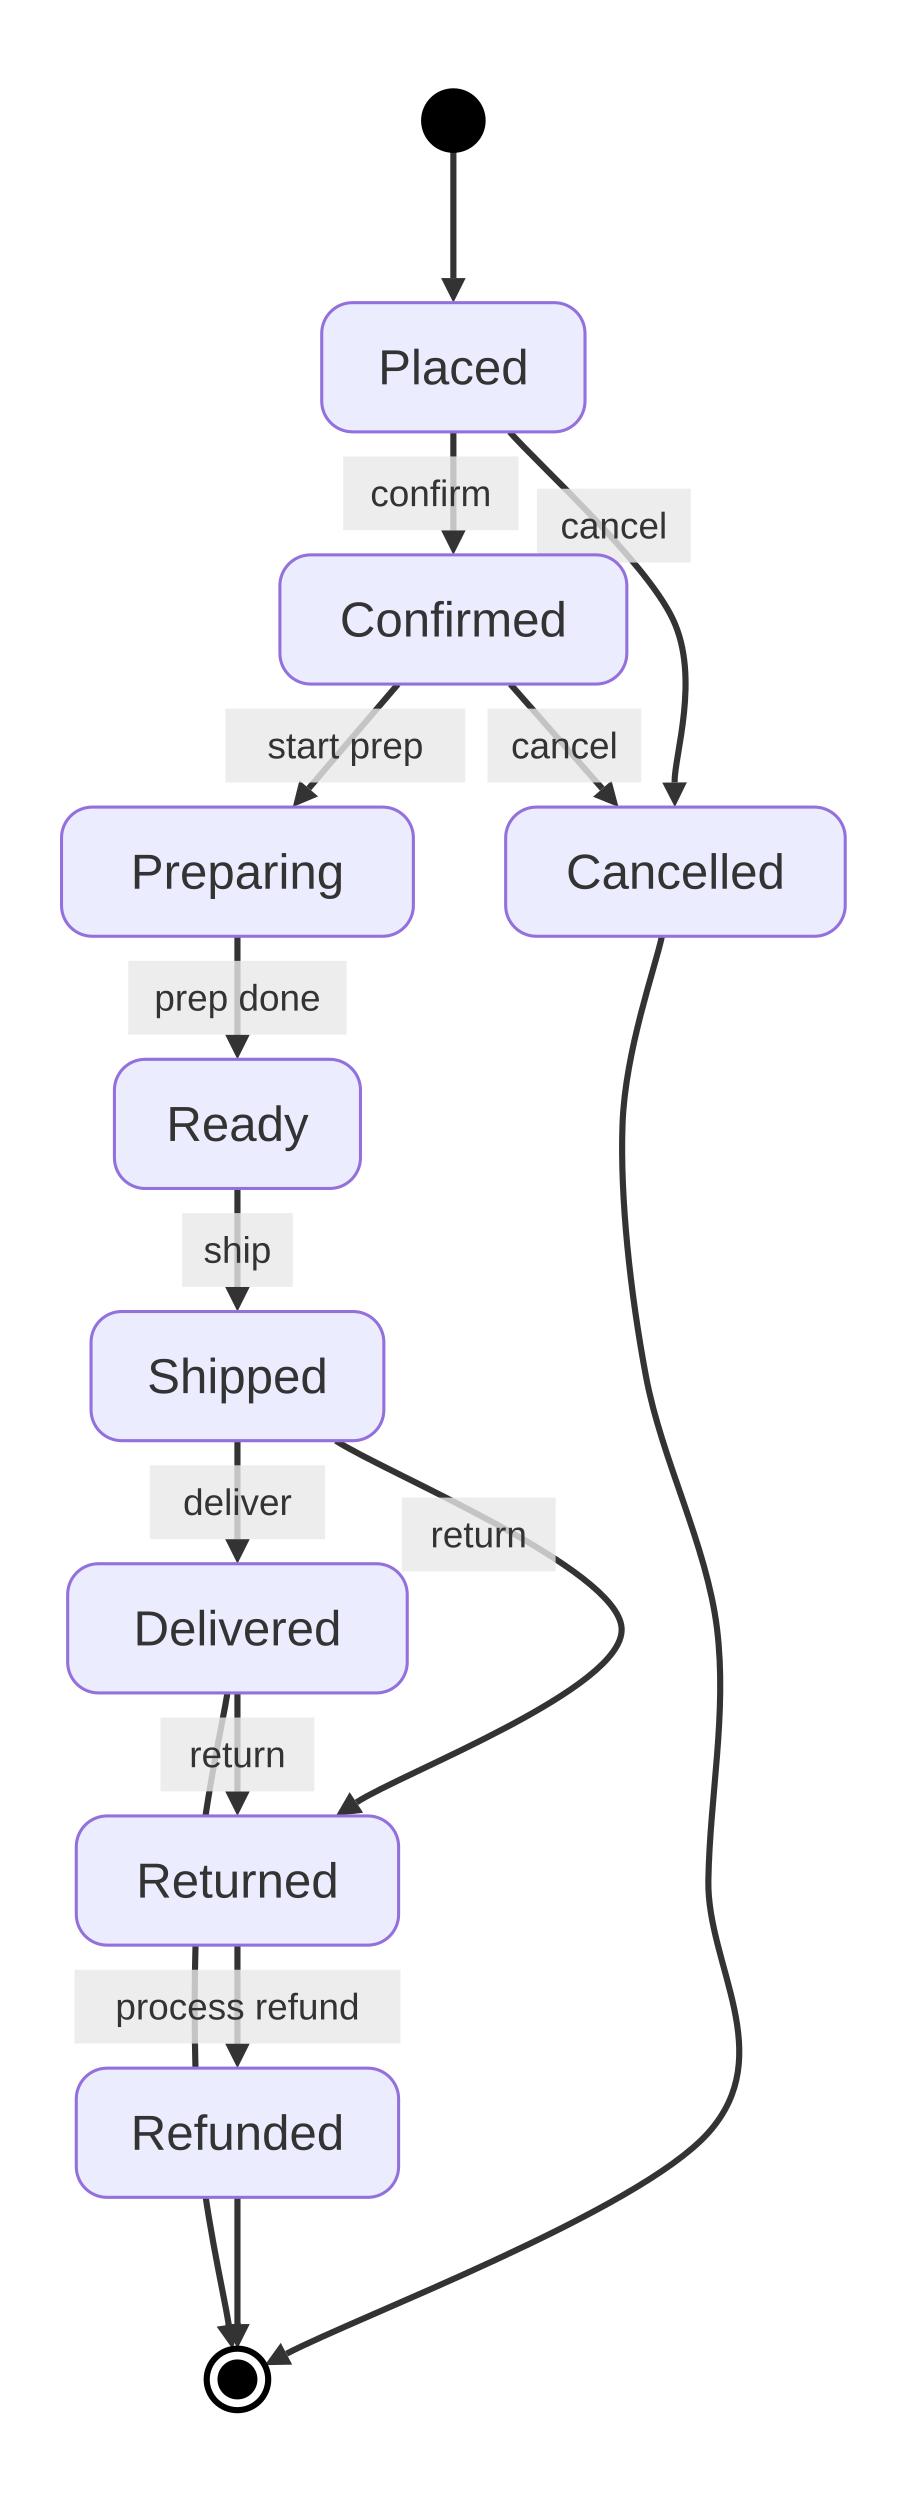
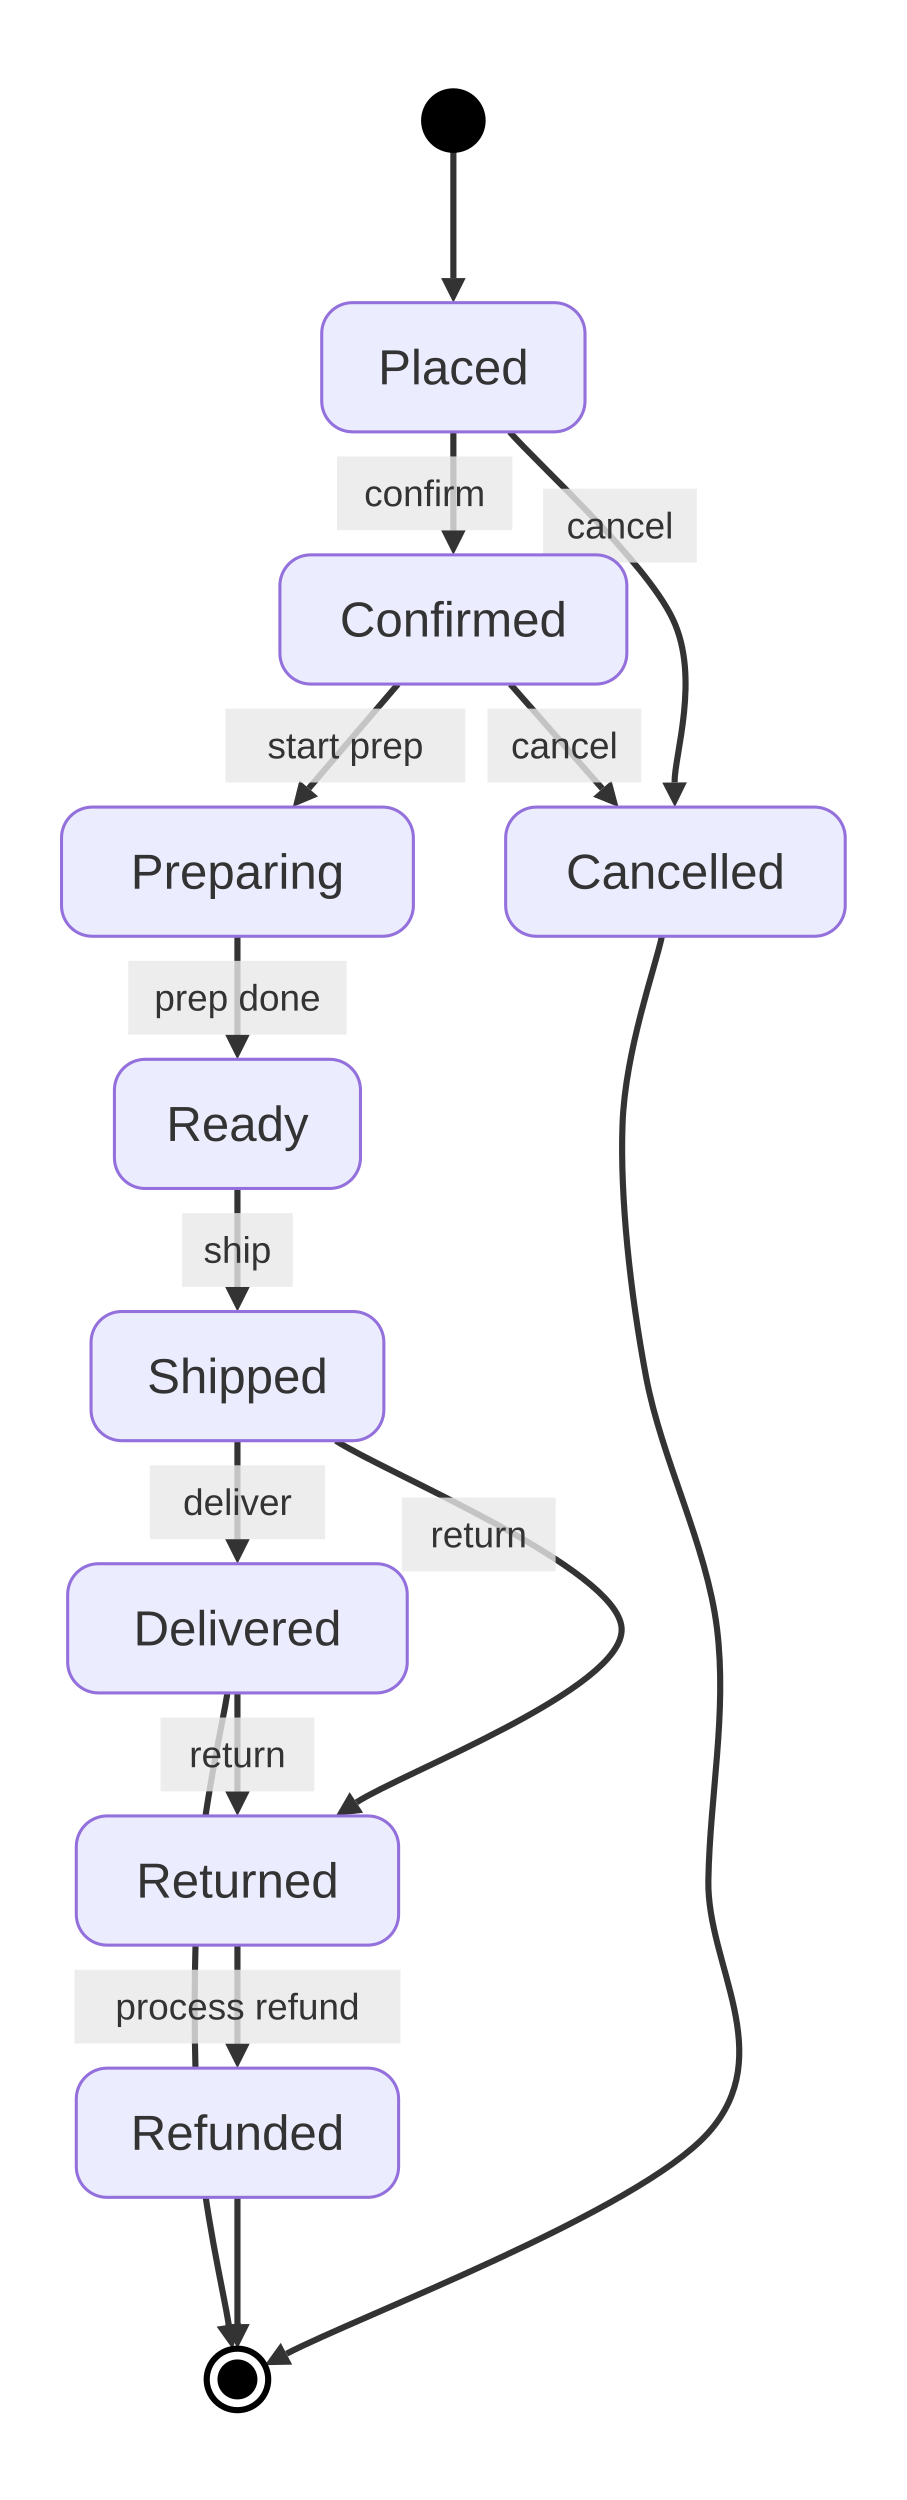
<svg xmlns="http://www.w3.org/2000/svg" viewBox="-20 -20 294.8 812.8" width="294.8" height="812.8" style="background-color: white">
  <defs>
    <marker id="arrow" viewBox="0 0 10 10" markerWidth="8" markerHeight="8" refX="0" refY="5" orient="auto" markerUnits="userSpaceOnUse">
      <path d="M 0 0 L 10 5 L 0 10 z" fill="#333333" />
    </marker>
    <marker id="circle-end" viewBox="0 0 10 10" markerWidth="8" markerHeight="8" refX="5" refY="5" orient="auto" markerUnits="userSpaceOnUse">
      <circle cx="5" cy="5" r="5" fill="#333333" />
    </marker>
    <marker id="cross-end" viewBox="0 0 11 11" markerWidth="8" markerHeight="8" refX="5.5" refY="5.5" orient="auto" markerUnits="userSpaceOnUse">
      <path d="M 1,1 l 9,9 M 10,1 l -9,9" stroke="#333333" stroke-width="2" />
    </marker>
    <marker id="arrow-reverse" viewBox="0 0 10 10" markerWidth="8" markerHeight="8" refX="0" refY="5" orient="auto-start-reverse" markerUnits="userSpaceOnUse">
      <path d="M 0 0 L 10 5 L 0 10 z" fill="#333333" />
    </marker>
  </defs>
  <style>.state rect, .state polygon, .state circle, .state line { fill: #ECECFF; stroke: #9370DB; stroke-width: 1; }
.state text { fill: #333333; font-family: "trebuchet ms", verdana, arial, sans-serif, "Apple Color Emoji", "Segoe UI Emoji", "Noto Color Emoji", "Twemoji Mozilla"; font-size: 16px; }
.edge path { fill: none; stroke: #333333; stroke-width: 2; }
.edge text { fill: #333333; font-family: "trebuchet ms", verdana, arial, sans-serif, "Apple Color Emoji", "Segoe UI Emoji", "Noto Color Emoji", "Twemoji Mozilla"; font-size: 12px; }
.composite rect { fill: #ffffde; stroke: #aaaa33; stroke-width: 1; opacity: 0.5; }
.composite text { fill: #333333; font-family: "trebuchet ms", verdana, arial, sans-serif, "Apple Color Emoji", "Segoe UI Emoji", "Noto Color Emoji", "Twemoji Mozilla"; font-size: 12px; font-weight: bold; }
.note rect { fill: #ffa; stroke: #aa3; stroke-width: 1; }
.note text { fill: #333333; font-family: "trebuchet ms", verdana, arial, sans-serif, "Apple Color Emoji", "Segoe UI Emoji", "Noto Color Emoji", "Twemoji Mozilla"; font-size: 12px; }
</style>
  <g class="edge" data-edge-source="__start_0" data-edge-target="Placed">
    <path d="M127.4,29.2 L127.4,70.4" stroke-width="2" marker-end="url(#arrow)" />
  </g>
  <g class="edge" data-edge-source="Placed" data-edge-target="Confirmed">
    <path d="M127.4,120.4 L127.4,152.4" stroke-width="2" marker-end="url(#arrow)" />
-     <rect x="91.57" y="128.4" width="57.0" height="24.0" fill="rgba(232,232,232,0.8)" stroke="none" />
-     <text text-anchor="middle" dominant-baseline="central" x="120.07" y="140.4">confirm</text>
+     <rect x="89.57" y="128.4" width="57.0" height="24.0" fill="rgba(232,232,232,0.8)" stroke="none" />
+     <text text-anchor="middle" dominant-baseline="central" x="118.07" y="140.4">confirm</text>
  </g>
  <g class="edge" data-edge-source="Confirmed" data-edge-target="Preparing">
    <path d="M109.42,202.4 L80.38,236.32" stroke-width="2" marker-end="url(#arrow)" />
    <rect x="53.3" y="210.4" width="78.0" height="24.0" fill="rgba(232,232,232,0.8)" stroke="none" />
    <text text-anchor="middle" dominant-baseline="central" x="92.3" y="222.4">start prep</text>
  </g>
  <g class="edge" data-edge-source="Preparing" data-edge-target="Ready">
    <path d="M57.2,284.4 L57.2,316.4" stroke-width="2" marker-end="url(#arrow)" />
    <rect x="21.7" y="292.4" width="71.0" height="24.0" fill="rgba(232,232,232,0.8)" stroke="none" />
    <text text-anchor="middle" dominant-baseline="central" x="57.2" y="304.4">prep done</text>
  </g>
  <g class="edge" data-edge-source="Ready" data-edge-target="Shipped">
    <path d="M57.2,366.4 L57.2,398.4" stroke-width="2" marker-end="url(#arrow)" />
    <rect x="39.2" y="374.4" width="36.0" height="24.0" fill="rgba(232,232,232,0.8)" stroke="none" />
    <text text-anchor="middle" dominant-baseline="central" x="57.2" y="386.4">ship</text>
  </g>
  <g class="edge" data-edge-source="Shipped" data-edge-target="Delivered">
    <path d="M57.2,448.4 L57.2,480.4" stroke-width="2" marker-end="url(#arrow)" />
    <rect x="28.7" y="456.4" width="57.0" height="24.0" fill="rgba(232,232,232,0.8)" stroke="none" />
    <text text-anchor="middle" dominant-baseline="central" x="57.2" y="468.4">deliver</text>
  </g>
  <g class="edge" data-edge-source="Delivered" data-edge-target="__end_0">
    <path d="M53.95,530.4 C52.37,540.57 46.07,567.57 44.5,591.4 C42.93,615.23 42.85,649.33 44.5,673.4 C46.15,697.47 52.74,725.42 54.38,735.82" stroke-width="2" marker-end="url(#arrow)" />
  </g>
  <g class="edge" data-edge-source="Placed" data-edge-target="Cancelled">
    <path d="M145.69,120.4 C154.54,130.57 189.86,162.4 198.8,181.4 C207.74,200.4 199.23,225.57 199.32,234.4" stroke-width="2" marker-end="url(#arrow)" />
-     <rect x="154.57" y="138.9" width="50.0" height="24.0" fill="rgba(232,232,232,0.8)" stroke="none" />
-     <text text-anchor="middle" dominant-baseline="central" x="179.57" y="150.9">cancel</text>
+     <rect x="156.57" y="138.9" width="50.0" height="24.0" fill="rgba(232,232,232,0.8)" stroke="none" />
+     <text text-anchor="middle" dominant-baseline="central" x="181.57" y="150.9">cancel</text>
  </g>
  <g class="edge" data-edge-source="Confirmed" data-edge-target="Cancelled">
    <path d="M145.89,202.4 L175.82,236.4" stroke-width="2" marker-end="url(#arrow)" />
    <rect x="138.5" y="210.4" width="50.0" height="24.0" fill="rgba(232,232,232,0.8)" stroke="none" />
    <text text-anchor="middle" dominant-baseline="central" x="163.5" y="222.4">cancel</text>
  </g>
  <g class="edge" data-edge-source="Cancelled" data-edge-target="__end_0">
    <path d="M195.2,284.4 C193.06,294.57 183.27,321.57 182.4,345.4 C181.53,369.23 184.88,400.07 190.0,427.4 C195.12,454.73 209.72,482.07 213.1,509.4 C216.48,536.73 210.77,564.07 210.3,591.4 C209.83,618.73 233.16,647.76 210.3,673.4 C187.44,699.04 96,733.27 73.14,745.25" stroke-width="2" marker-end="url(#arrow)" />
  </g>
  <g class="edge" data-edge-source="Shipped" data-edge-target="Returned">
    <path d="M89.19,448.4 C104.67,458.57 180.99,489.8 182.1,509.4 C183.21,529 110.25,556.57 95.87,566.01" stroke-width="2" marker-end="url(#arrow)" />
    <rect x="110.64" y="466.9" width="50.0" height="24.0" fill="rgba(232,232,232,0.8)" stroke="none" />
    <text text-anchor="middle" dominant-baseline="central" x="135.64" y="478.9">return</text>
  </g>
  <g class="edge" data-edge-source="Delivered" data-edge-target="Returned">
    <path d="M57.2,530.4 L57.2,562.4" stroke-width="2" marker-end="url(#arrow)" />
    <rect x="32.2" y="538.4" width="50.0" height="24.0" fill="rgba(232,232,232,0.8)" stroke="none" />
    <text text-anchor="middle" dominant-baseline="central" x="57.2" y="550.4">return</text>
  </g>
  <g class="edge" data-edge-source="Returned" data-edge-target="Refunded">
    <path d="M57.2,612.4 L57.2,644.4" stroke-width="2" marker-end="url(#arrow)" />
    <rect x="4.2" y="620.4" width="106.0" height="24.0" fill="rgba(232,232,232,0.8)" stroke="none" />
    <text text-anchor="middle" dominant-baseline="central" x="57.2" y="632.4">process refund</text>
  </g>
  <g class="edge" data-edge-source="Refunded" data-edge-target="__end_0">
    <path d="M57.2,694.4 L57.2,735.6" stroke-width="2" marker-end="url(#arrow)" />
  </g>
  <g class="state start">
    <circle cx="127.4" cy="19.2" r="10" style="fill: black; stroke: black" />
  </g>
  <g class="state" data-state-id="Placed">
    <rect x="84.6" y="78.4" width="85.6" height="42" rx="10" ry="10" />
    <text x="127.4" y="99.4" text-anchor="middle" dominant-baseline="central" font-family="&quot;trebuchet ms&quot;, verdana, arial, sans-serif, &quot;Apple Color Emoji&quot;, &quot;Segoe UI Emoji&quot;, &quot;Noto Color Emoji&quot;, &quot;Twemoji Mozilla&quot;">Placed</text>
  </g>
  <g class="state" data-state-id="Confirmed">
    <rect x="71" y="160.4" width="112.8" height="42" rx="10" ry="10" />
    <text x="127.4" y="181.4" text-anchor="middle" dominant-baseline="central" font-family="&quot;trebuchet ms&quot;, verdana, arial, sans-serif, &quot;Apple Color Emoji&quot;, &quot;Segoe UI Emoji&quot;, &quot;Noto Color Emoji&quot;, &quot;Twemoji Mozilla&quot;">Confirmed</text>
  </g>
  <g class="state" data-state-id="Preparing">
    <rect x="0" y="242.4" width="114.4" height="42" rx="10" ry="10" />
    <text x="57.2" y="263.4" text-anchor="middle" dominant-baseline="central" font-family="&quot;trebuchet ms&quot;, verdana, arial, sans-serif, &quot;Apple Color Emoji&quot;, &quot;Segoe UI Emoji&quot;, &quot;Noto Color Emoji&quot;, &quot;Twemoji Mozilla&quot;">Preparing</text>
  </g>
  <g class="state" data-state-id="Ready">
    <rect x="17.2" y="324.4" width="80" height="42" rx="10" ry="10" />
    <text x="57.2" y="345.4" text-anchor="middle" dominant-baseline="central" font-family="&quot;trebuchet ms&quot;, verdana, arial, sans-serif, &quot;Apple Color Emoji&quot;, &quot;Segoe UI Emoji&quot;, &quot;Noto Color Emoji&quot;, &quot;Twemoji Mozilla&quot;">Ready</text>
  </g>
  <g class="state" data-state-id="Shipped">
    <rect x="9.6" y="406.4" width="95.2" height="42" rx="10" ry="10" />
    <text x="57.2" y="427.4" text-anchor="middle" dominant-baseline="central" font-family="&quot;trebuchet ms&quot;, verdana, arial, sans-serif, &quot;Apple Color Emoji&quot;, &quot;Segoe UI Emoji&quot;, &quot;Noto Color Emoji&quot;, &quot;Twemoji Mozilla&quot;">Shipped</text>
  </g>
  <g class="state" data-state-id="Delivered">
    <rect x="2" y="488.4" width="110.4" height="42" rx="10" ry="10" />
    <text x="57.2" y="509.4" text-anchor="middle" dominant-baseline="central" font-family="&quot;trebuchet ms&quot;, verdana, arial, sans-serif, &quot;Apple Color Emoji&quot;, &quot;Segoe UI Emoji&quot;, &quot;Noto Color Emoji&quot;, &quot;Twemoji Mozilla&quot;">Delivered</text>
  </g>
  <g class="state end">
    <circle cx="57.2" cy="753.6" r="10" style="fill: none; stroke: black; stroke-width: 2" />
    <circle cx="57.2" cy="753.6" r="6" style="fill: black; stroke: black" />
  </g>
  <g class="state" data-state-id="Cancelled">
    <rect x="144.4" y="242.4" width="110.4" height="42" rx="10" ry="10" />
    <text x="199.6" y="263.4" text-anchor="middle" dominant-baseline="central" font-family="&quot;trebuchet ms&quot;, verdana, arial, sans-serif, &quot;Apple Color Emoji&quot;, &quot;Segoe UI Emoji&quot;, &quot;Noto Color Emoji&quot;, &quot;Twemoji Mozilla&quot;">Cancelled</text>
  </g>
  <g class="state" data-state-id="Returned">
    <rect x="4.8" y="570.4" width="104.8" height="42" rx="10" ry="10" />
    <text x="57.2" y="591.4" text-anchor="middle" dominant-baseline="central" font-family="&quot;trebuchet ms&quot;, verdana, arial, sans-serif, &quot;Apple Color Emoji&quot;, &quot;Segoe UI Emoji&quot;, &quot;Noto Color Emoji&quot;, &quot;Twemoji Mozilla&quot;">Returned</text>
  </g>
  <g class="state" data-state-id="Refunded">
    <rect x="4.8" y="652.4" width="104.8" height="42" rx="10" ry="10" />
    <text x="57.2" y="673.4" text-anchor="middle" dominant-baseline="central" font-family="&quot;trebuchet ms&quot;, verdana, arial, sans-serif, &quot;Apple Color Emoji&quot;, &quot;Segoe UI Emoji&quot;, &quot;Noto Color Emoji&quot;, &quot;Twemoji Mozilla&quot;">Refunded</text>
  </g>
</svg>
